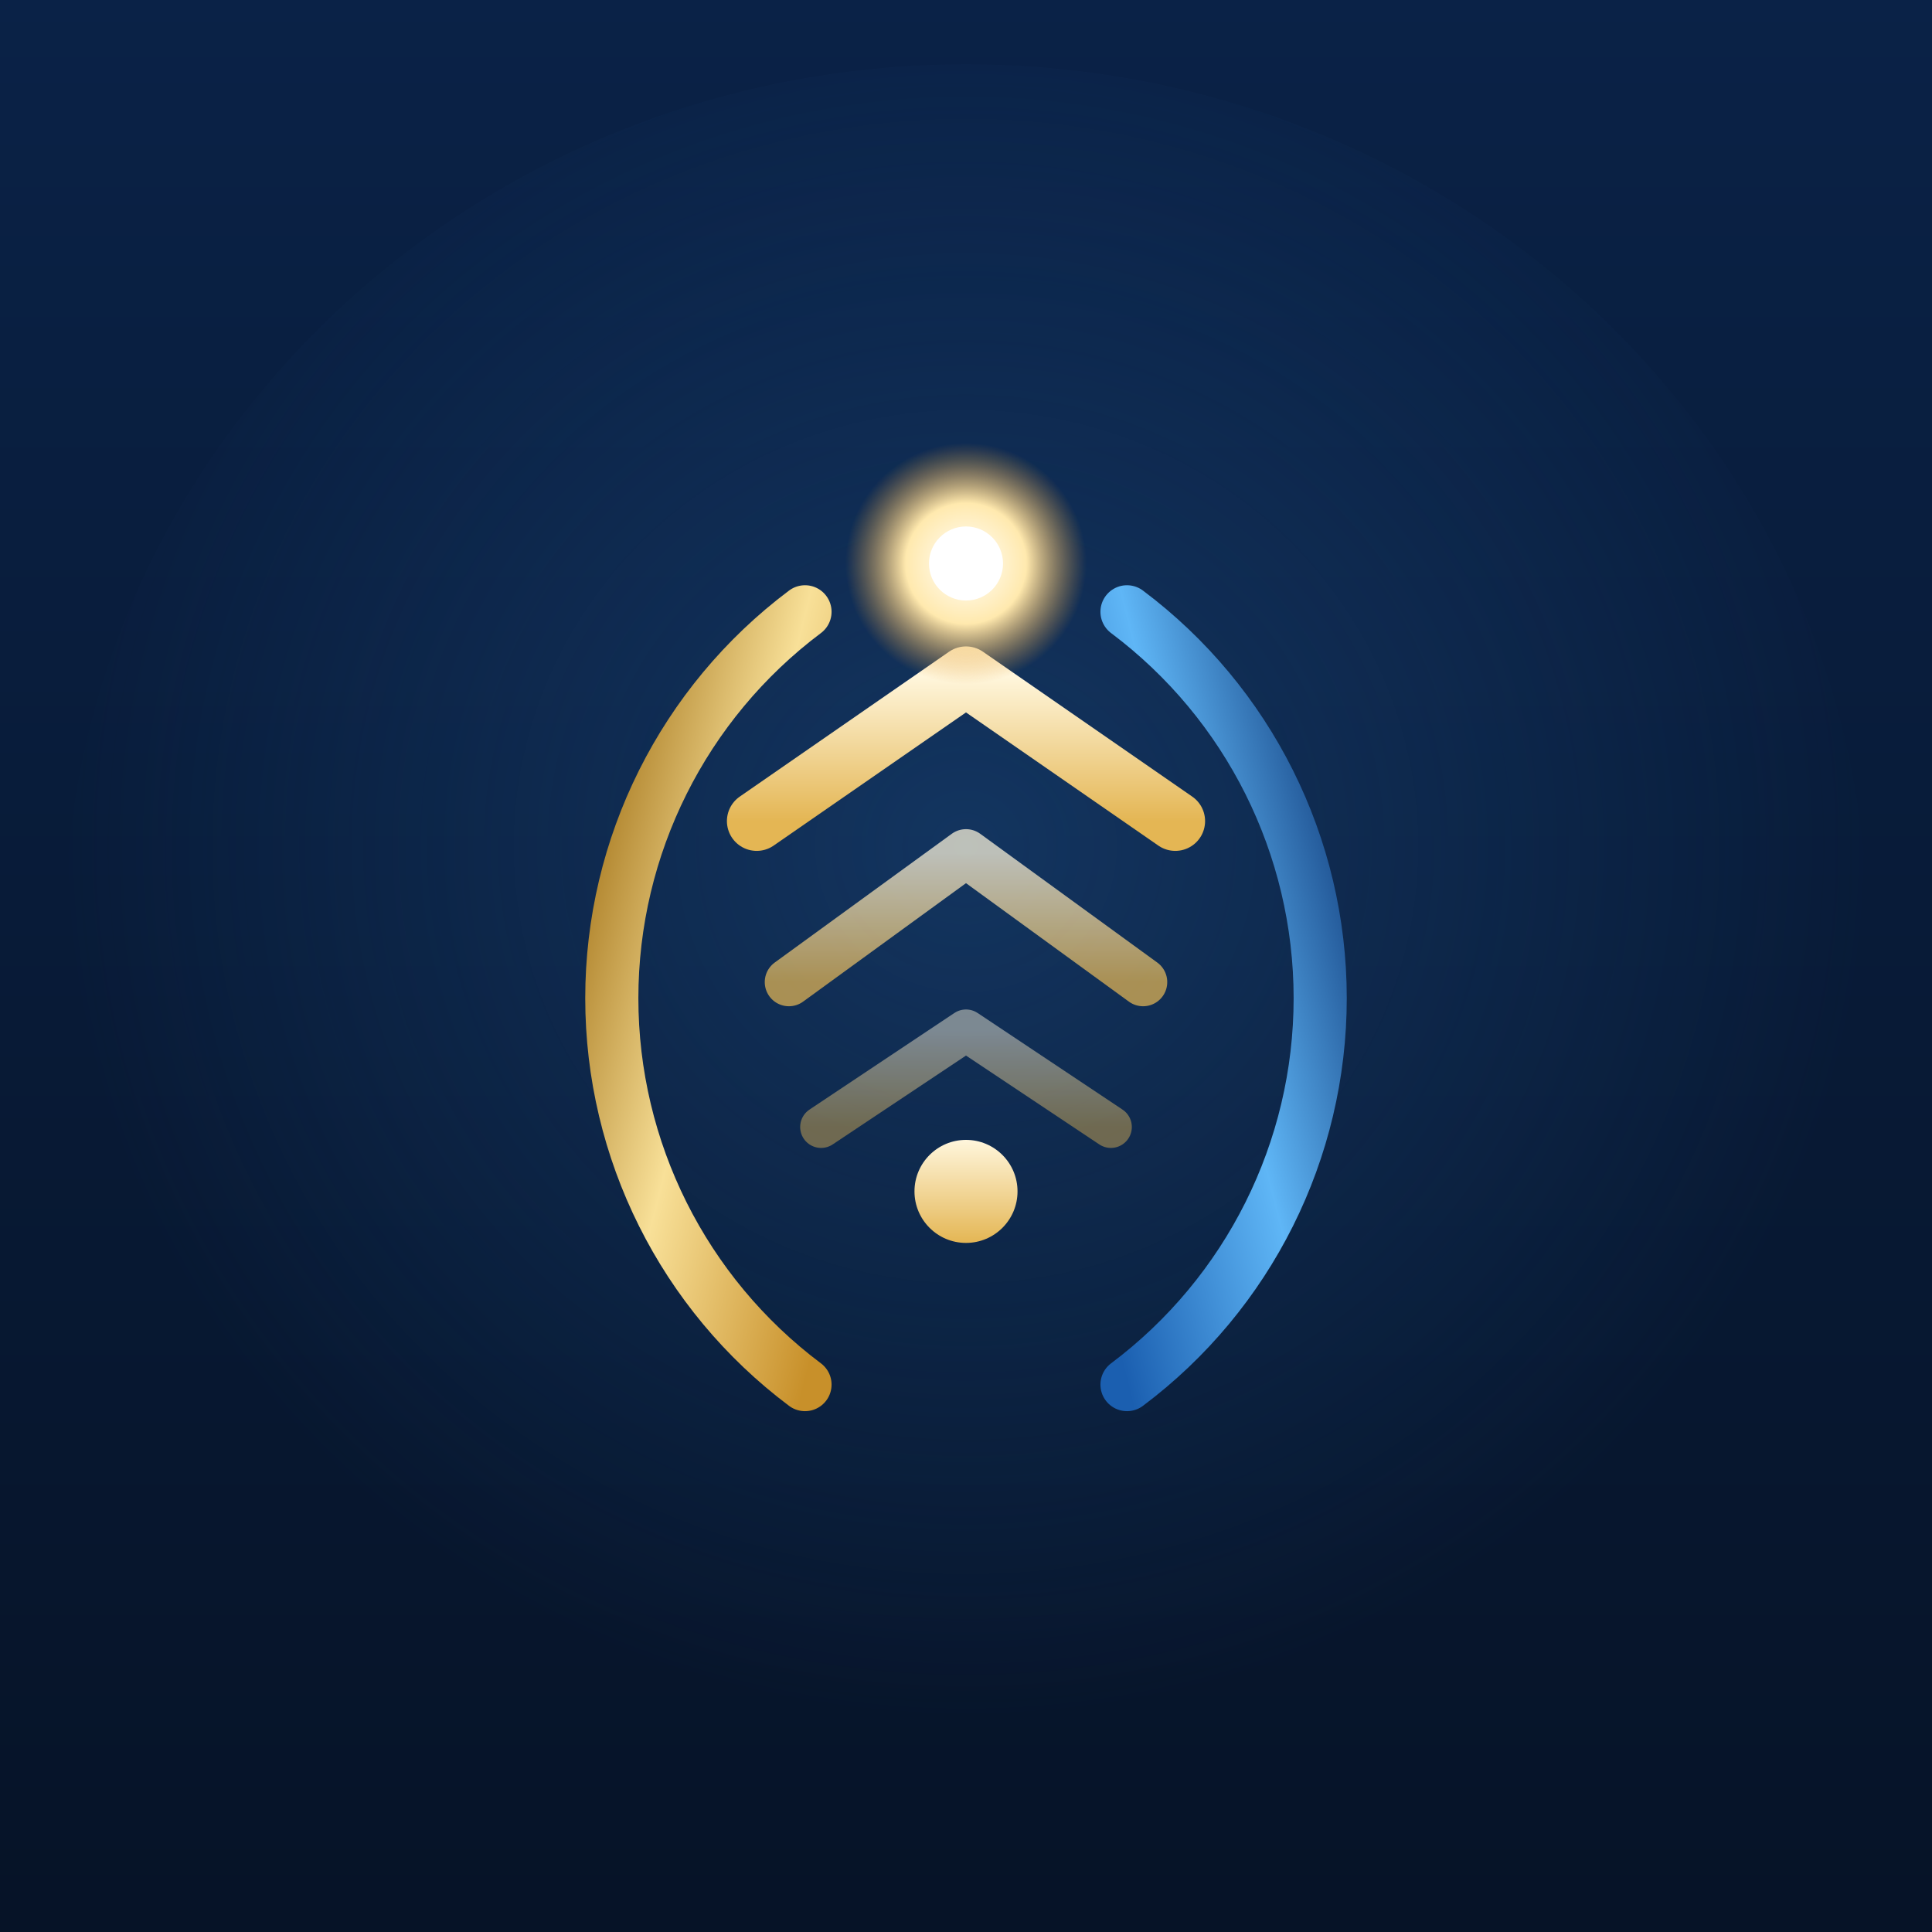
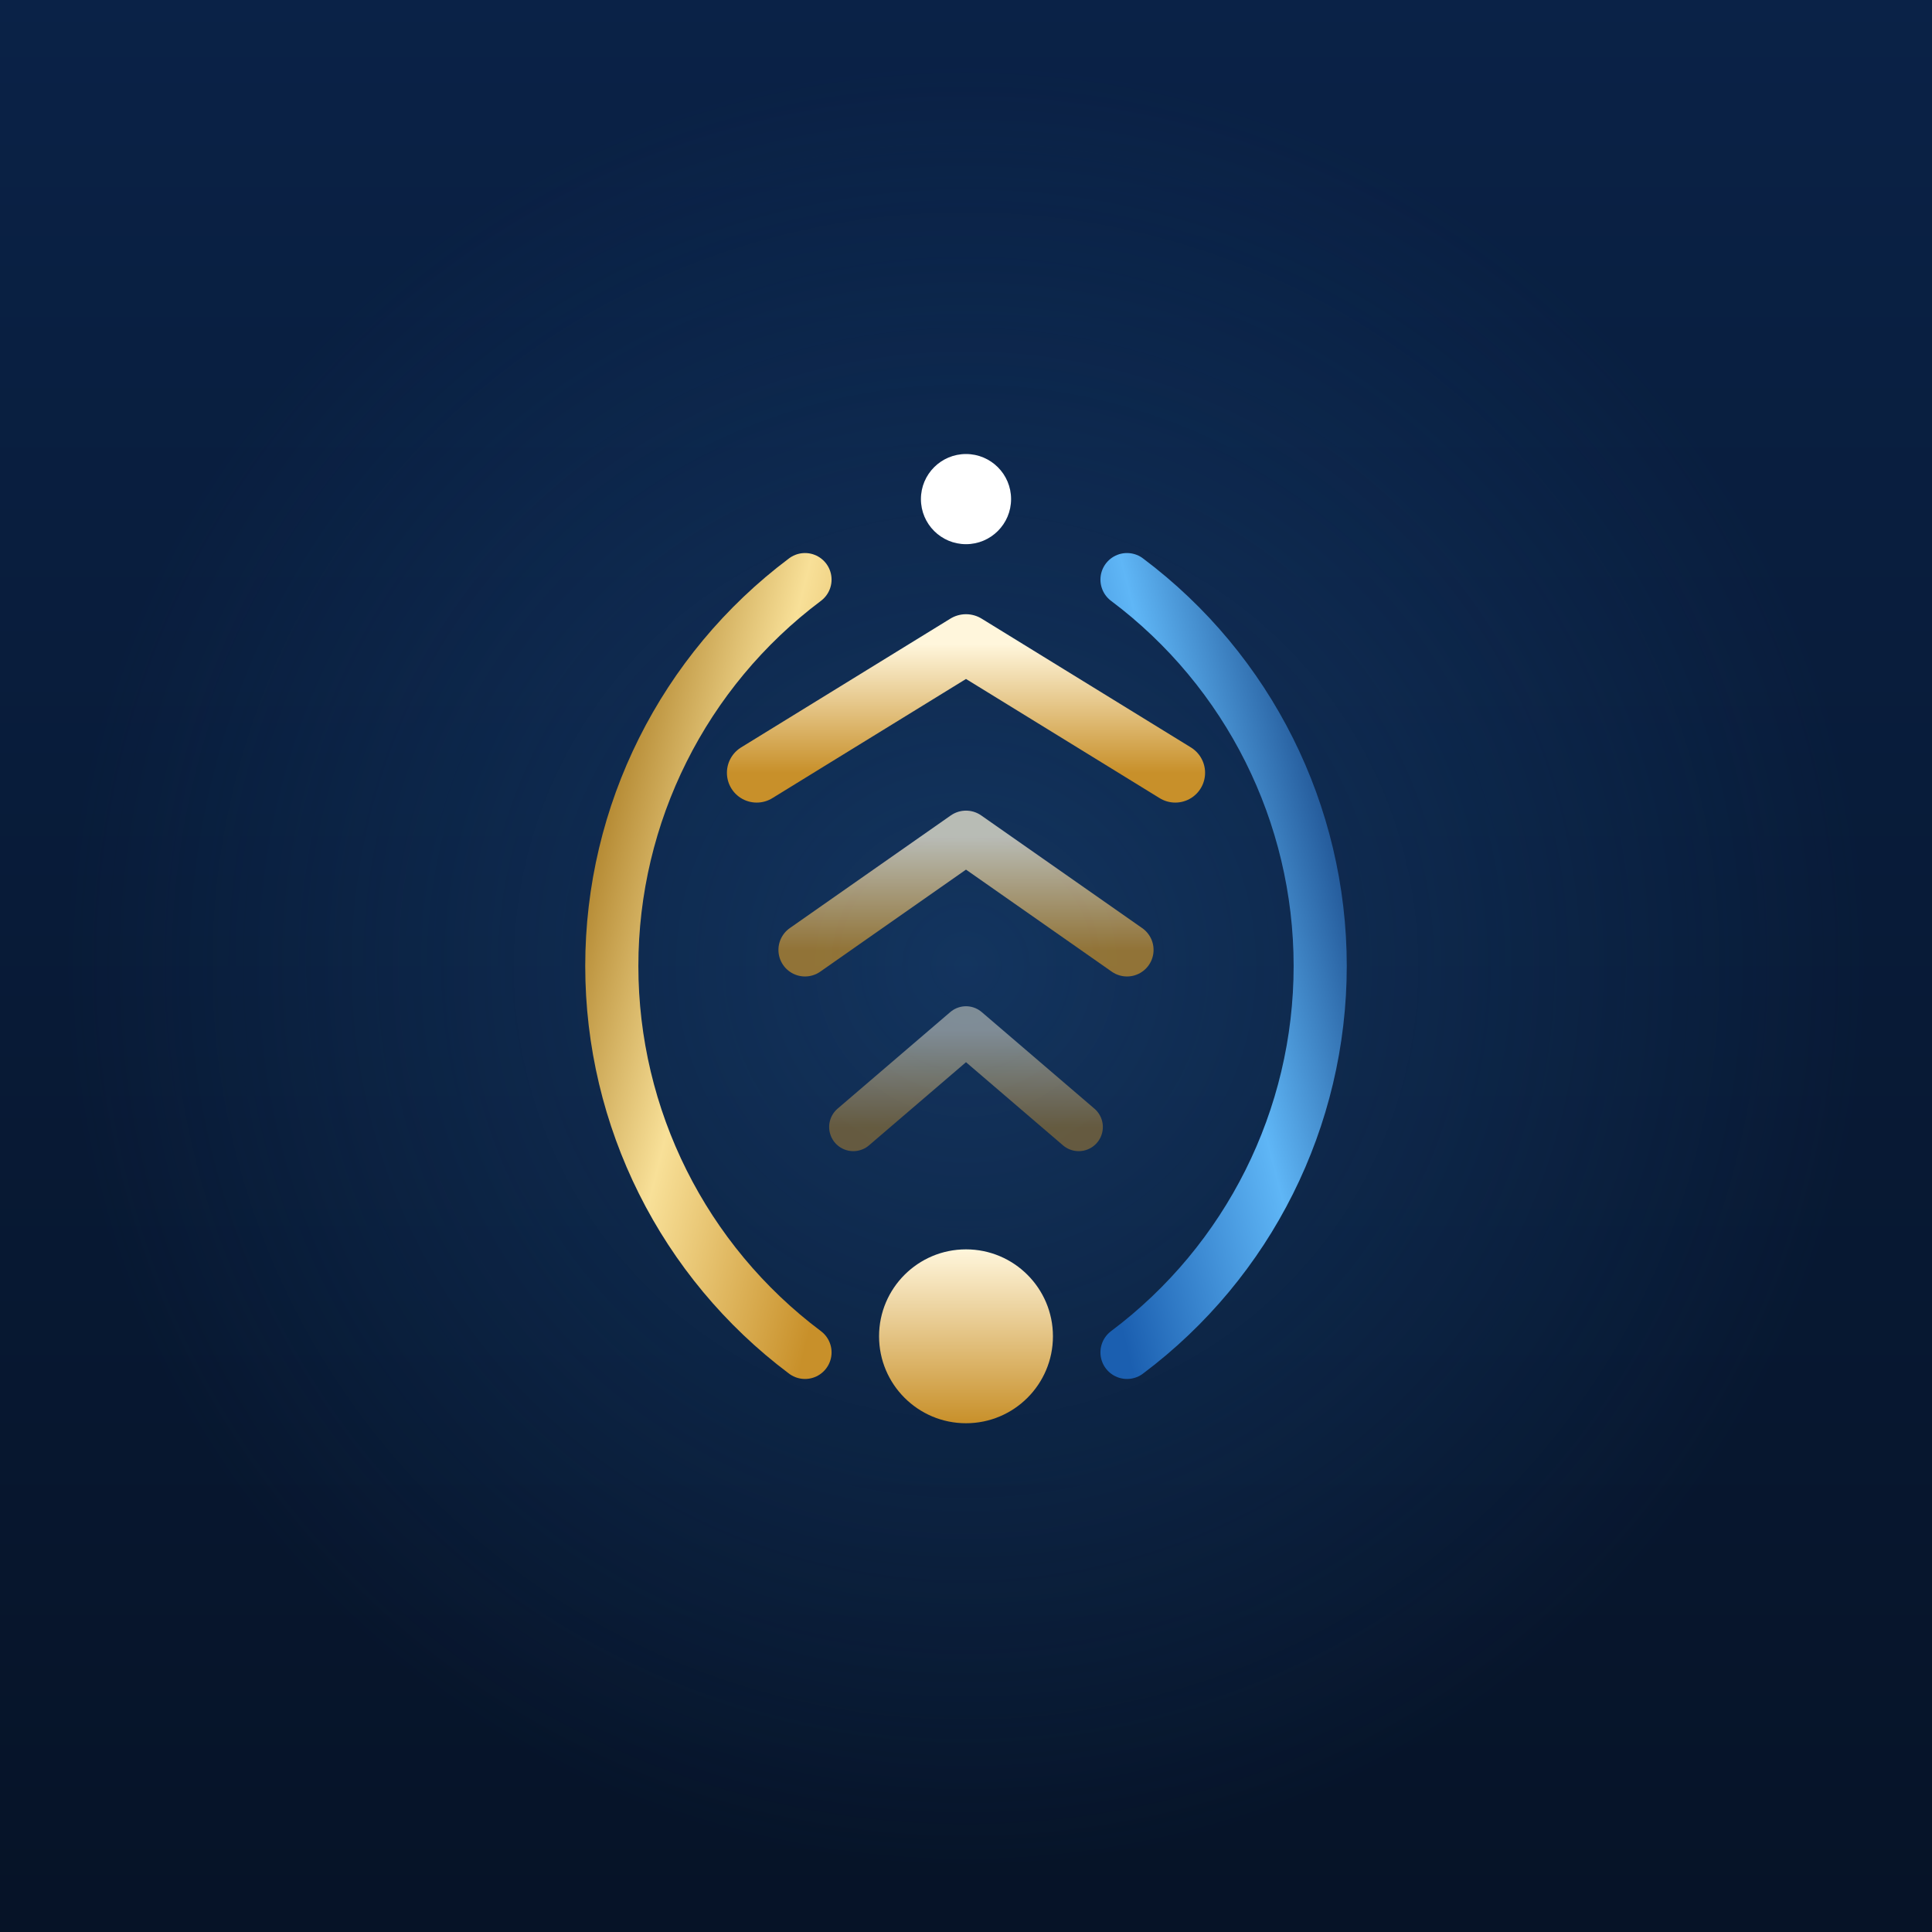
<svg xmlns="http://www.w3.org/2000/svg" viewBox="0 0 120 120">
  <defs>
    <linearGradient id="bg" x1="0" y1="0" x2="0" y2="1">
      <stop offset="0" stop-color="#0A2247" />
      <stop offset="1" stop-color="#061327" />
    </linearGradient>
-     <radialGradient id="halo" cx="0.5" cy="0.45" r="0.5">
+     <radialGradient id="halo" cx="0.5" cy="0.5" r="0.5">
      <stop offset="0" stop-color="#1E4E86" stop-opacity="0.5" />
      <stop offset="1" stop-color="#1E4E86" stop-opacity="0" />
    </radialGradient>
    <linearGradient id="gold" x1="0" y1="0" x2="1" y2="1">
      <stop offset="0" stop-color="#9C6A0E" />
      <stop offset="0.5" stop-color="#F8E098" />
      <stop offset="1" stop-color="#C8902A" />
    </linearGradient>
    <linearGradient id="blue" x1="1" y1="0" x2="0" y2="1">
      <stop offset="0" stop-color="#0E3878" />
      <stop offset="0.5" stop-color="#5FB6F6" />
      <stop offset="1" stop-color="#1B5FB0" />
    </linearGradient>
    <linearGradient id="tier" x1="0" y1="1" x2="0" y2="0">
-       <stop offset="0" stop-color="#E4B654" />
+       <stop offset="0" stop-color="#C8902A" />
      <stop offset="1" stop-color="#FFF6DC" />
    </linearGradient>
-     <radialGradient id="spk" cx="0.5" cy="0.5" r="0.5">
-       <stop offset="0" stop-color="#FFFFFF" />
-       <stop offset="0.5" stop-color="#FFE9AE" />
-       <stop offset="1" stop-color="#E0962E" stop-opacity="0" />
-     </radialGradient>
  </defs>
  <rect width="120" height="120" fill="url(#bg)" />
-   <ellipse cx="60" cy="58" rx="56" ry="54" fill="url(#halo)" />
-   <g transform="translate(10,12)" fill="none" stroke-width="3.3" stroke-linecap="round" stroke-linejoin="round">
+   <ellipse cx="60" cy="60" rx="56" ry="56" fill="url(#halo)" />
+   <g transform="translate(10,10)" fill="none" stroke-width="3.3" stroke-linecap="round" stroke-linejoin="round">
    <path d="M40 26 A30 30 0 0 0 40 74" stroke="url(#gold)" />
    <path d="M60 26 A30 30 0 0 1 60 74" stroke="url(#blue)" />
-     <circle cx="50" cy="62" r="3.2" fill="url(#tier)" stroke="none" />
-     <path d="M41 58 L50 52 L59 58" stroke="url(#tier)" stroke-width="2.6" opacity="0.45" />
-     <path d="M39 49 L50 41 L61 49" stroke="url(#tier)" stroke-width="3.0" opacity="0.72" />
-     <path d="M37 39 L50 30 L63 39" stroke="url(#tier)" stroke-width="3.7" />
-     <circle cx="50" cy="23" r="7.5" fill="url(#spk)" stroke="none" />
-     <circle cx="50" cy="23" r="2.3" fill="#FFFFFF" stroke="none" />
+     <circle cx="50" cy="21" r="2.8" fill="#FFFFFF" stroke="none" />
+     <path d="M37 38 L50 30 L63 38" stroke="url(#tier)" stroke-width="3.7" />
+     <path d="M40 49 L50 42 L60 49" stroke="url(#tier)" stroke-width="3.3" opacity="0.7" />
+     <path d="M43 60 L50 54 L57 60" stroke="url(#tier)" stroke-width="3.0" opacity="0.46" />
+     <circle cx="50" cy="73" r="5.4" fill="url(#tier)" stroke="none" />
  </g>
</svg>
